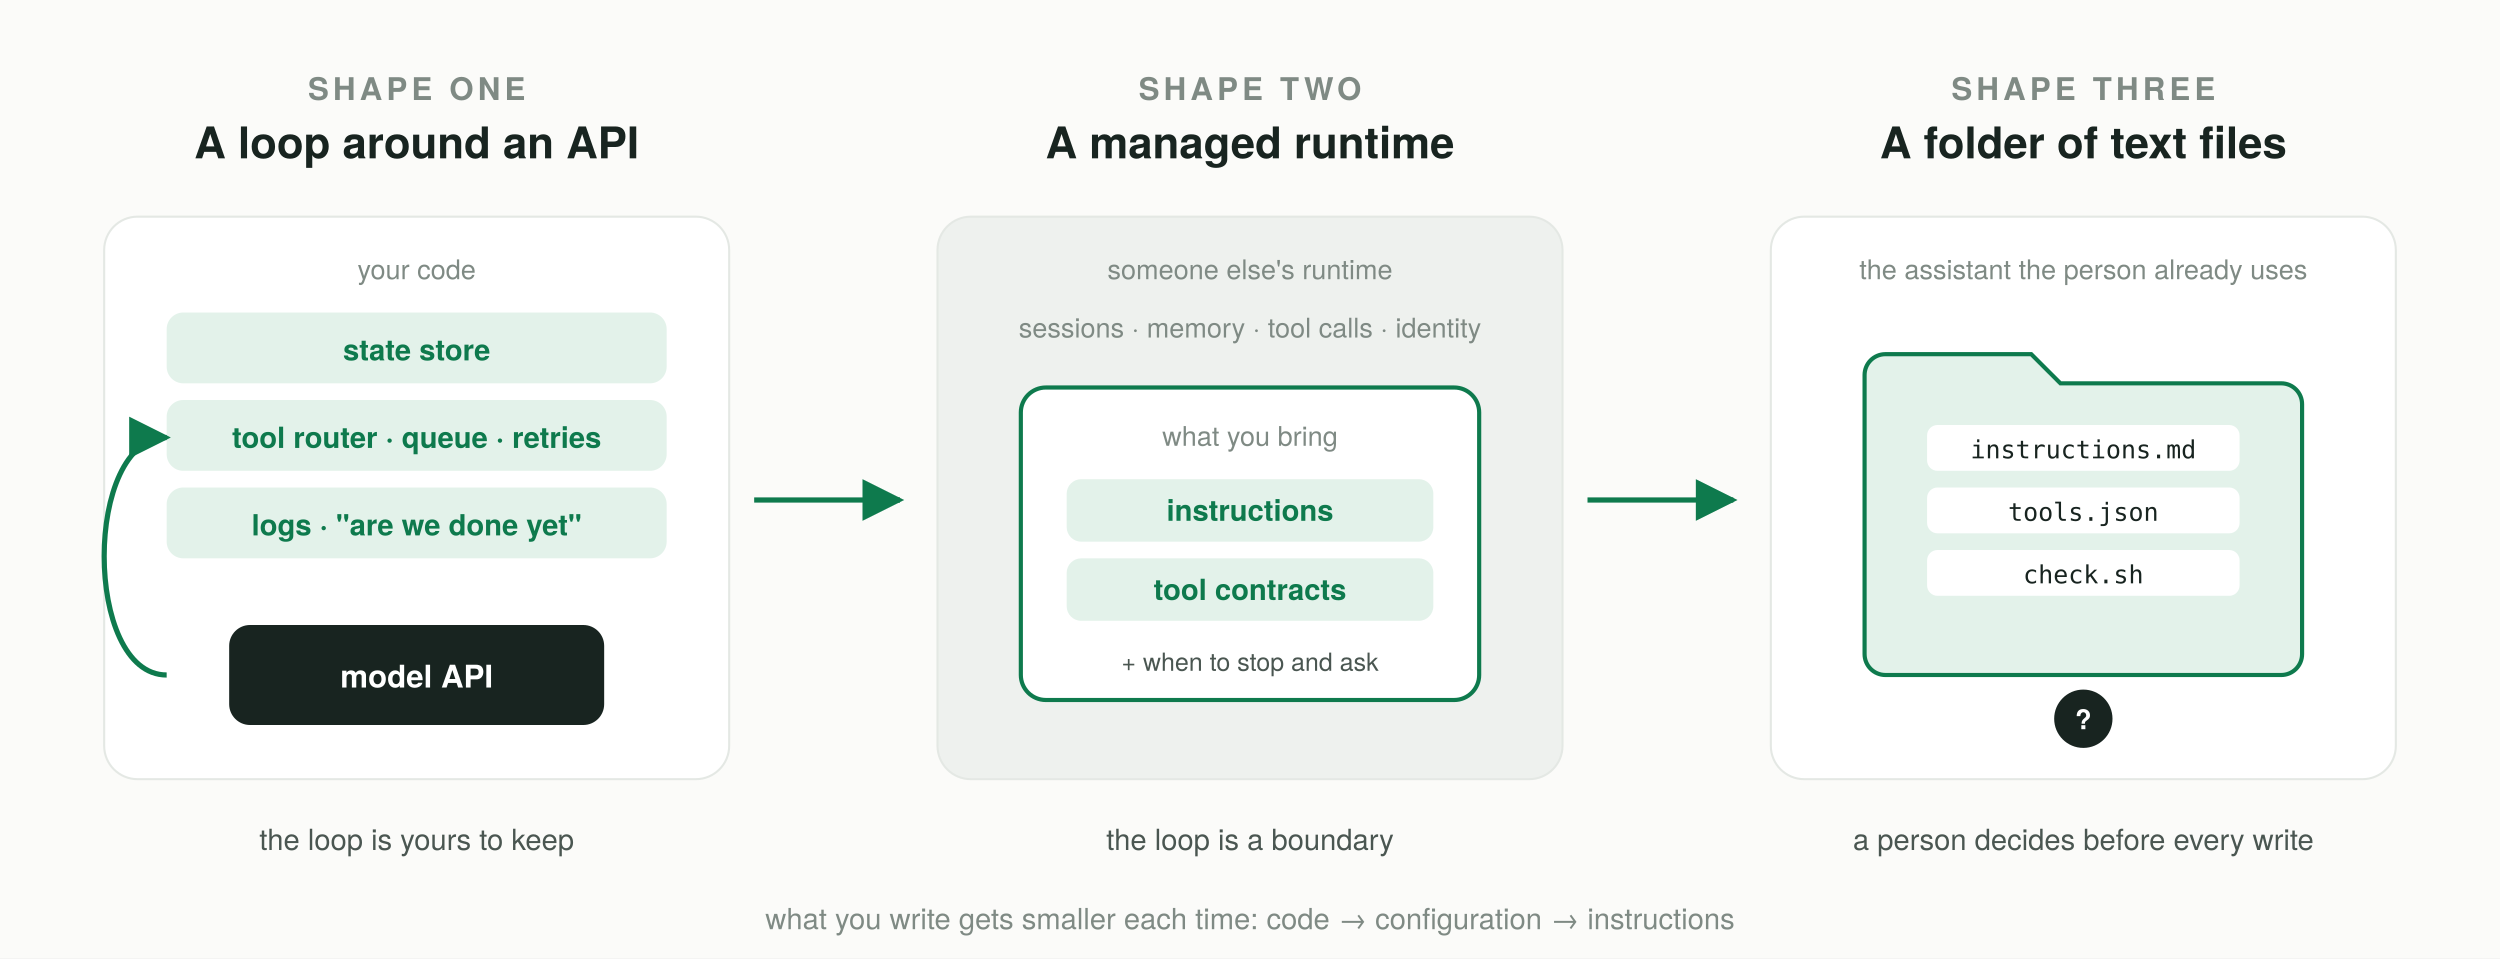
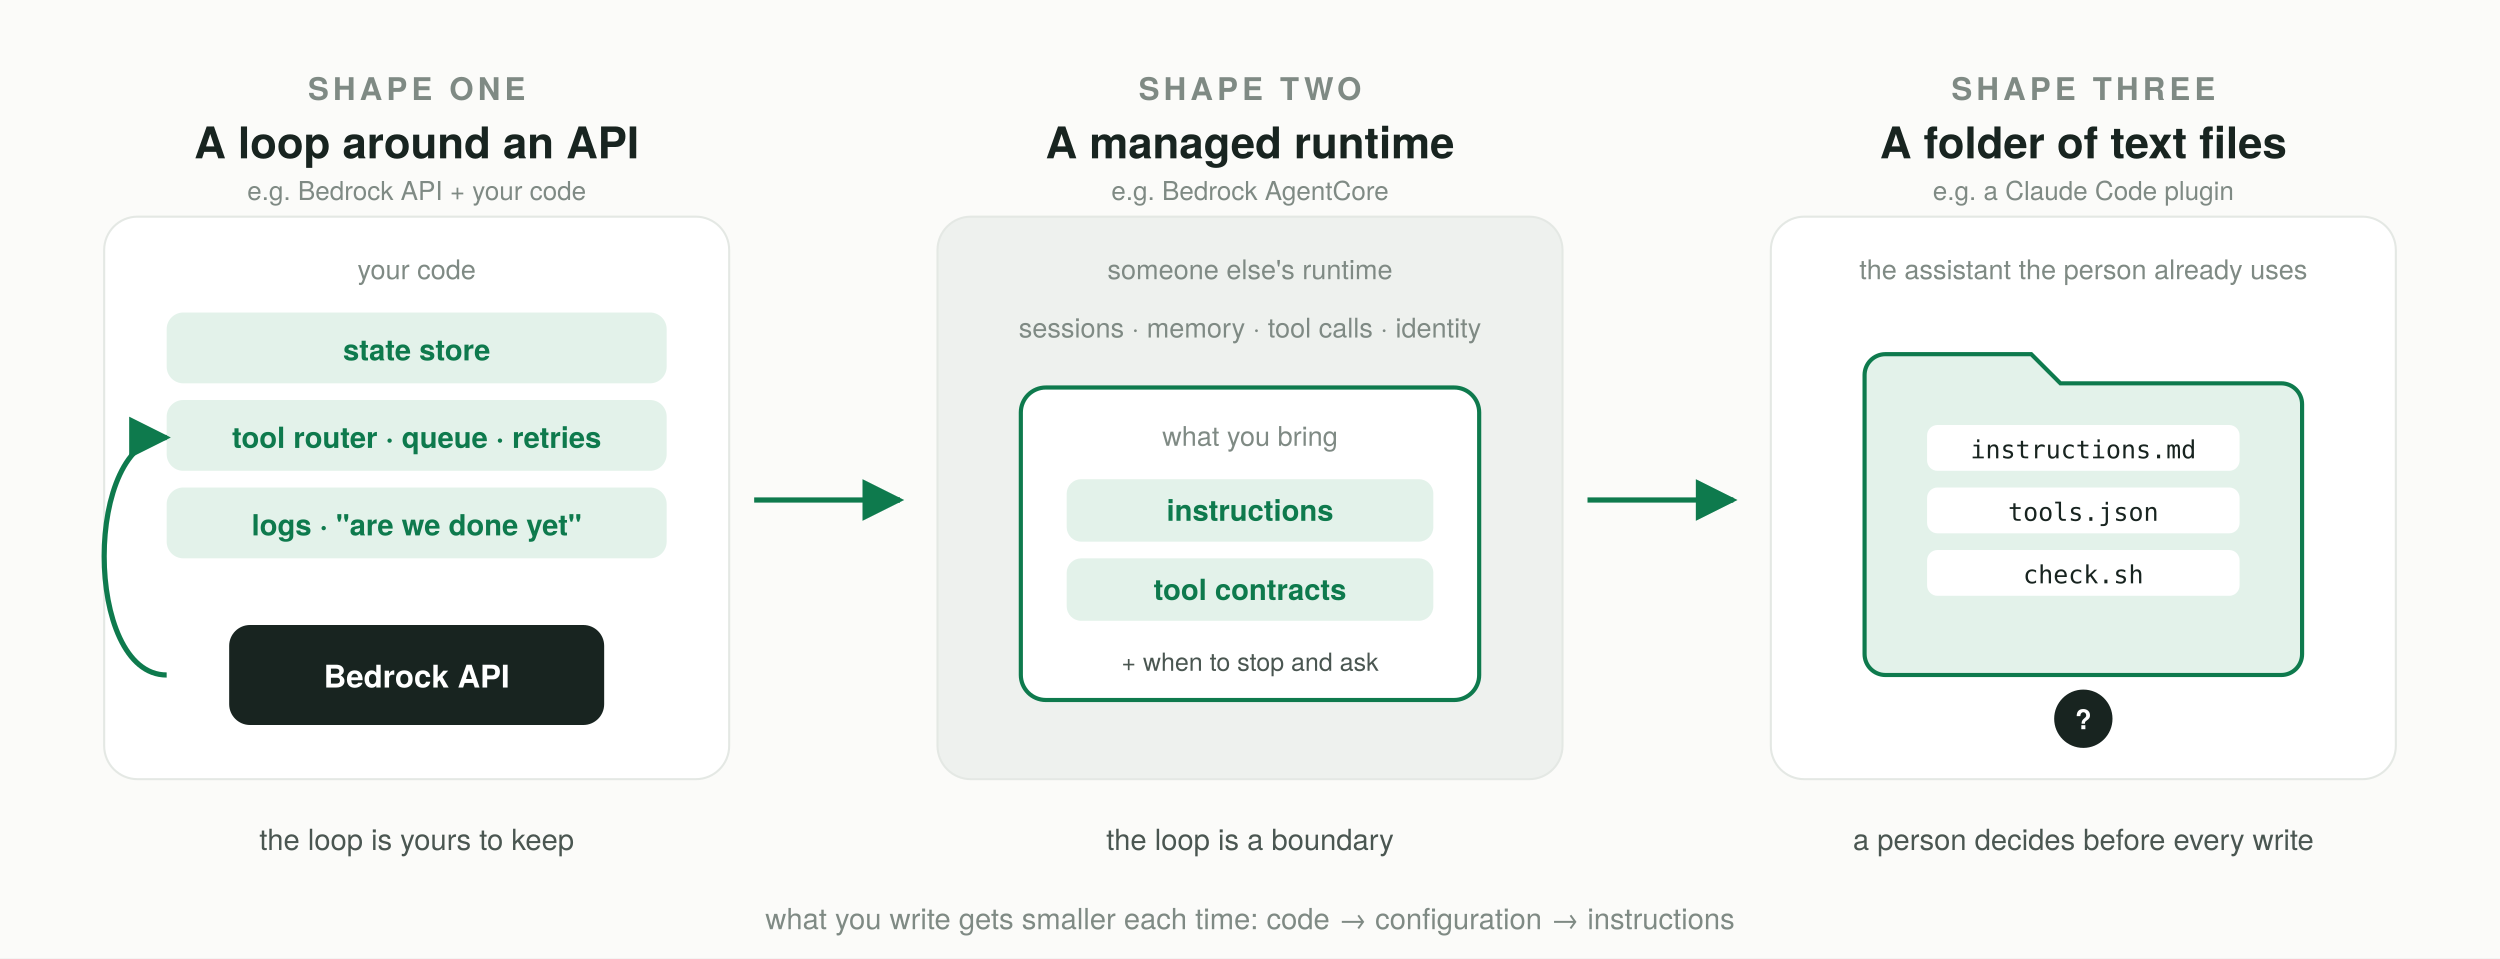
<svg xmlns="http://www.w3.org/2000/svg" viewBox="0 0 1200 460" font-family="Avenir Next, Helvetica Neue, Segoe UI, sans-serif">
  <defs>
    <marker id="a" viewBox="0 0 10 10" refX="9" refY="5" markerWidth="8" markerHeight="8" orient="auto-start-reverse">
      <path d="M0 0L10 5L0 10z" fill="#0e7a4d" />
    </marker>
  </defs>
  <rect width="1200" height="460" fill="#fbfbf9" />
  <text x="200" y="48" text-anchor="middle" font-size="15" letter-spacing="2" fill="#7f8a84" font-weight="600">SHAPE ONE</text>
  <text x="200" y="76" text-anchor="middle" font-size="21" fill="#182420" font-weight="700">A loop around an API</text>
+   <text x="200" y="96" text-anchor="middle" font-size="12.5" fill="#7f8a84">e.g. Bedrock API + your code</text>
  <rect x="50" y="104" width="300" height="270" rx="16" fill="#ffffff" stroke="#e4e8e4" />
  <text x="200" y="134" text-anchor="middle" font-size="13" fill="#7f8a84">your code</text>
  <rect x="80" y="150" width="240" height="34" rx="8" fill="#e3f2ea" />
  <text x="200" y="173" text-anchor="middle" font-size="14" fill="#0e7a4d" font-weight="600">state store</text>
  <rect x="80" y="192" width="240" height="34" rx="8" fill="#e3f2ea" />
  <text x="200" y="215" text-anchor="middle" font-size="14" fill="#0e7a4d" font-weight="600">tool router · queue · retries</text>
  <rect x="80" y="234" width="240" height="34" rx="8" fill="#e3f2ea" />
  <text x="200" y="257" text-anchor="middle" font-size="14" fill="#0e7a4d" font-weight="600">logs · "are we done yet"</text>
  <rect x="110" y="300" width="180" height="48" rx="10" fill="#182420" />
-   <text x="200" y="330" text-anchor="middle" font-size="15" fill="#ffffff" font-weight="600">model API</text>
+   <text x="200" y="330" text-anchor="middle" font-size="15" fill="#ffffff" font-weight="600">Bedrock API</text>
  <path d="M80 324 C40 324 40 210 80 210" fill="none" stroke="#0e7a4d" stroke-width="2.5" marker-end="url(#a)" />
  <text x="200" y="408" text-anchor="middle" font-size="14" fill="#4a5651">the loop is yours to keep</text>
  <text x="600" y="48" text-anchor="middle" font-size="15" letter-spacing="2" fill="#7f8a84" font-weight="600">SHAPE TWO</text>
  <text x="600" y="76" text-anchor="middle" font-size="21" fill="#182420" font-weight="700">A managed runtime</text>
+   <text x="600" y="96" text-anchor="middle" font-size="12.5" fill="#7f8a84">e.g. Bedrock AgentCore</text>
  <rect x="450" y="104" width="300" height="270" rx="16" fill="#eef1ee" stroke="#e4e8e4" />
  <text x="600" y="134" text-anchor="middle" font-size="13" fill="#7f8a84">someone else's runtime</text>
  <text x="600" y="162" text-anchor="middle" font-size="13" fill="#7f8a84">sessions · memory · tool calls · identity</text>
  <rect x="490" y="186" width="220" height="150" rx="12" fill="#ffffff" stroke="#0e7a4d" stroke-width="2" />
  <text x="600" y="214" text-anchor="middle" font-size="13" fill="#7f8a84">what you bring</text>
  <rect x="512" y="230" width="176" height="30" rx="7" fill="#e3f2ea" />
  <text x="600" y="250" text-anchor="middle" font-size="14" fill="#0e7a4d" font-weight="600">instructions</text>
  <rect x="512" y="268" width="176" height="30" rx="7" fill="#e3f2ea" />
  <text x="600" y="288" text-anchor="middle" font-size="14" fill="#0e7a4d" font-weight="600">tool contracts</text>
  <text x="600" y="322" text-anchor="middle" font-size="12" fill="#4a5651">+ when to stop and ask</text>
  <text x="600" y="408" text-anchor="middle" font-size="14" fill="#4a5651">the loop is a boundary</text>
  <text x="1000" y="48" text-anchor="middle" font-size="15" letter-spacing="2" fill="#7f8a84" font-weight="600">SHAPE THREE</text>
  <text x="1000" y="76" text-anchor="middle" font-size="21" fill="#182420" font-weight="700">A folder of text files</text>
+   <text x="1000" y="96" text-anchor="middle" font-size="12.5" fill="#7f8a84">e.g. a Claude Code plugin</text>
  <rect x="850" y="104" width="300" height="270" rx="16" fill="#ffffff" stroke="#e4e8e4" />
  <text x="1000" y="134" text-anchor="middle" font-size="13" fill="#7f8a84">the assistant the person already uses</text>
  <path d="M905 170 h70 l14 14 h106 a10 10 0 0 1 10 10 v120 a10 10 0 0 1 -10 10 h-190 a10 10 0 0 1 -10 -10 v-134 a10 10 0 0 1 10 -10z" fill="#e3f2ea" stroke="#0e7a4d" stroke-width="2" />
  <rect x="925" y="204" width="150" height="22" rx="5" fill="#ffffff" />
  <text x="1000" y="220" text-anchor="middle" font-size="12" fill="#182420" font-family="ui-monospace, SF Mono, Menlo, monospace">instructions.md</text>
  <rect x="925" y="234" width="150" height="22" rx="5" fill="#ffffff" />
  <text x="1000" y="250" text-anchor="middle" font-size="12" fill="#182420" font-family="ui-monospace, SF Mono, Menlo, monospace">tools.json</text>
  <rect x="925" y="264" width="150" height="22" rx="5" fill="#ffffff" />
  <text x="1000" y="280" text-anchor="middle" font-size="12" fill="#182420" font-family="ui-monospace, SF Mono, Menlo, monospace">check.sh</text>
  <circle cx="1000" cy="345" r="14" fill="#182420" />
  <text x="1000" y="350" text-anchor="middle" font-size="13" fill="#ffffff" font-weight="700">?</text>
  <text x="1000" y="408" text-anchor="middle" font-size="14" fill="#4a5651">a person decides before every write</text>
  <path d="M362 240 h70" fill="none" stroke="#0e7a4d" stroke-width="2.5" marker-end="url(#a)" />
  <path d="M762 240 h70" fill="none" stroke="#0e7a4d" stroke-width="2.5" marker-end="url(#a)" />
  <text x="600" y="446" text-anchor="middle" font-size="14" fill="#7f8a84">what you write gets smaller each time: code → configuration → instructions</text>
</svg>
